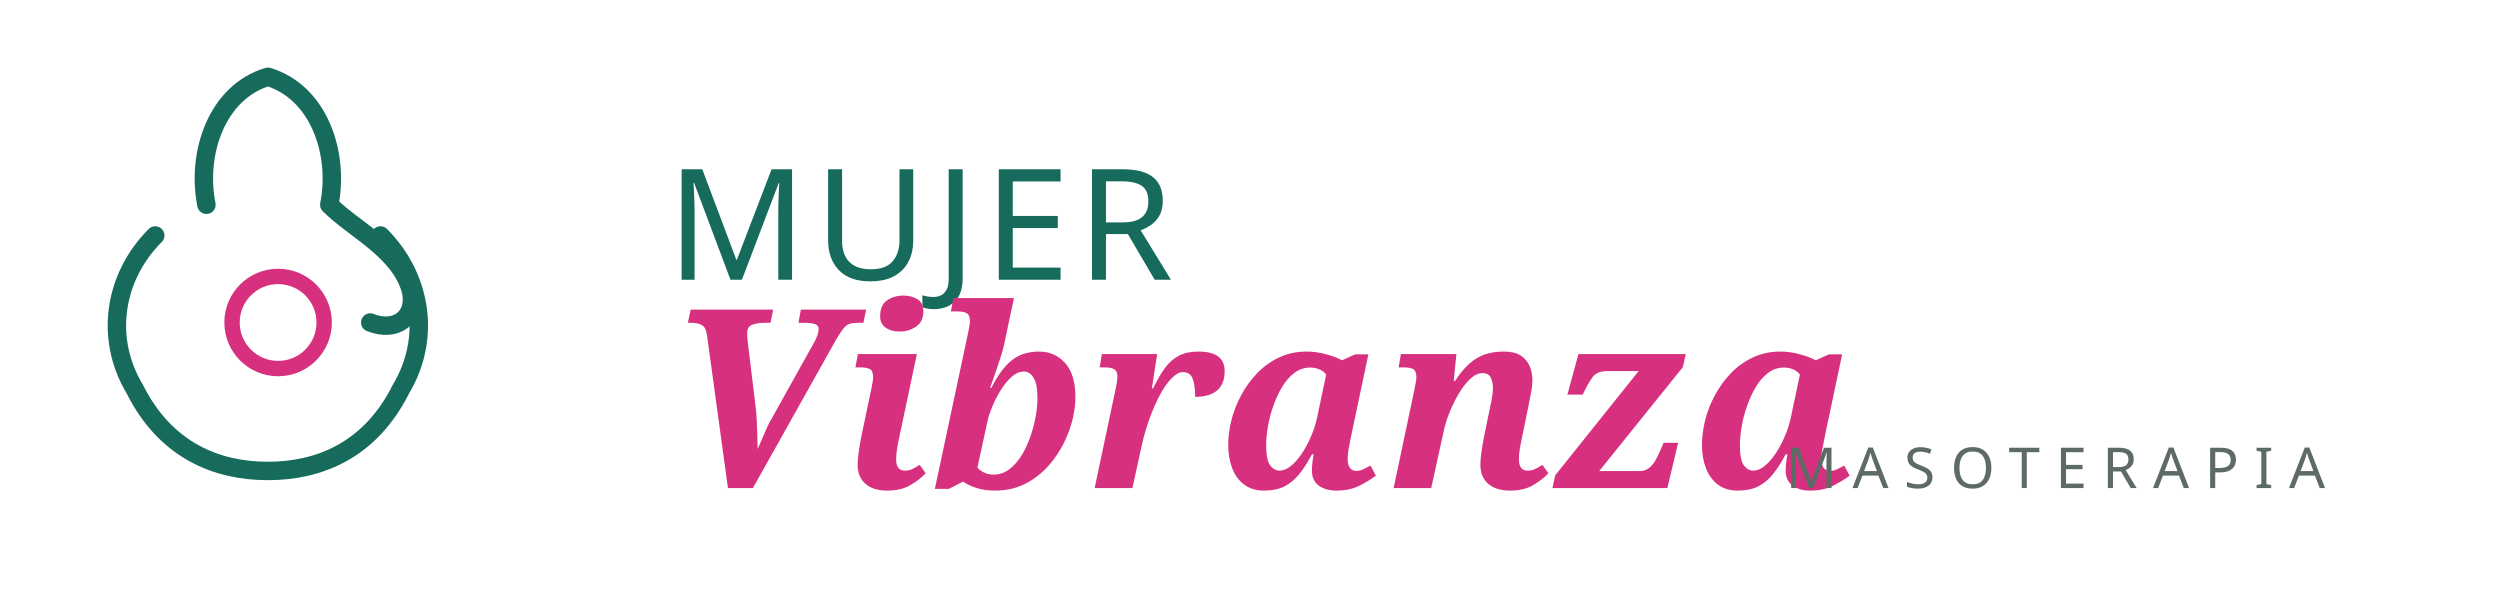
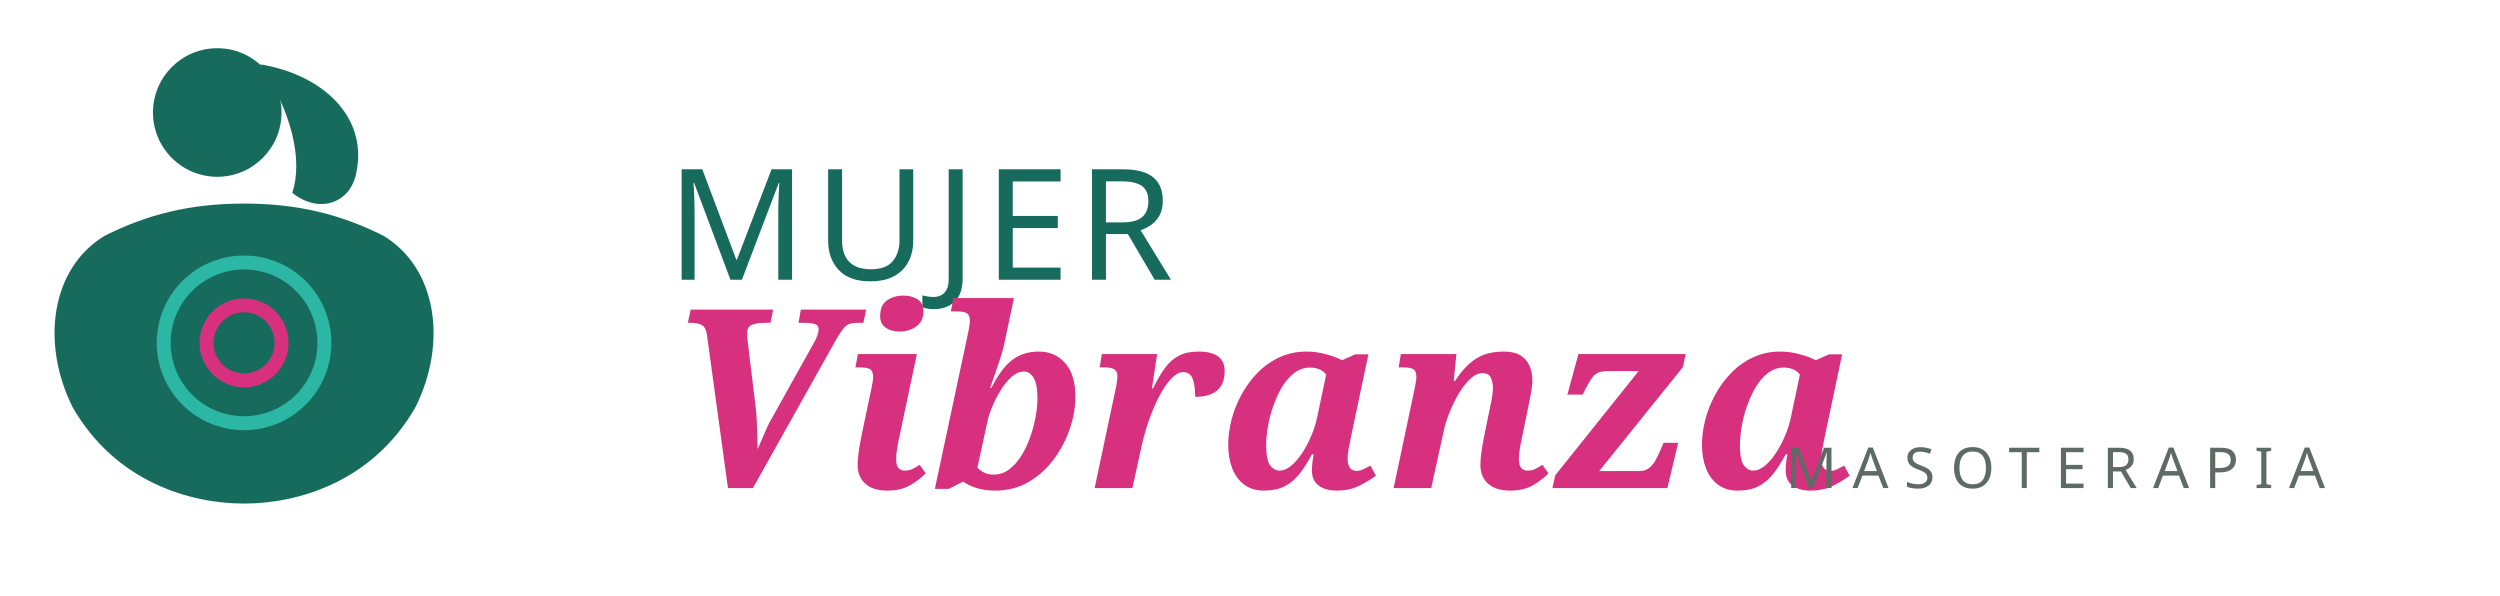
<svg xmlns="http://www.w3.org/2000/svg" viewBox="0 0 420 100" role="img" aria-label="Mujer Vibranza">
-   <g transform="translate(2 0) scale(0.86)">
-     <path d="M 38 40 C 36 30 40 18 50 15 C 60 18 64 30 62 40 C 67 45 76 49 78 57 C 79 62 75 65 70 63" fill="none" stroke="#176B5D" stroke-width="3.6" stroke-linejoin="round" stroke-linecap="round" />
-     <path d="M 28 46 C 20 54 18 66 24 76 C 30 88 40 92 50 92 C 60 92 70 88 76 76 C 82 66 80 54 72 46" fill="none" stroke="#176B5D" stroke-width="3.6" stroke-linejoin="round" stroke-linecap="round" />
-     <circle cx="52" cy="63" r="9" fill="none" stroke="#D6307F" stroke-width="3" />
+   <g transform="translate(-4 0) scale(0.9)">
+     <g fill="#176B5D">
+       <circle cx="45" cy="21" r="12" />
+       <path d="M 53 12 C 65 14 73 22 71 32 C 70 38 64 40 59 36 C 61 30 59 21 53 12 Z" />
+       <path d="M 24 44 C 14 50 12 64 18 76 C 26 90 40 94 50 94 C 60 94 74 90 82 76 C 88 64 86 50 76 44 C 68 40 60 38 50 38 C 40 38 32 40 24 44 Z" />
+     </g>
+     <g fill="none" stroke-width="2.6">
+       <circle cx="50" cy="64" r="15" stroke="#2BB7A3" />
+       <circle cx="50" cy="64" r="7" stroke="#D6307F" />
+     </g>
  </g>
  <text x="112" y="47" font-family="Outfit, 'Segoe UI', sans-serif" font-size="26" font-weight="500" letter-spacing="1.2" fill="#176B5D">MUJER</text>
  <text x="112" y="82" font-family="Cormorant, 'Cormorant Garamond', Georgia, serif" font-size="42" font-style="italic" font-weight="600" fill="#D6307F">Vibranza</text>
  <text x="300" y="82" font-family="Outfit, 'Segoe UI', sans-serif" font-size="9.5" font-weight="500" letter-spacing="2.6" fill="#5D6B64">MASOTERAPIA</text>
</svg>
